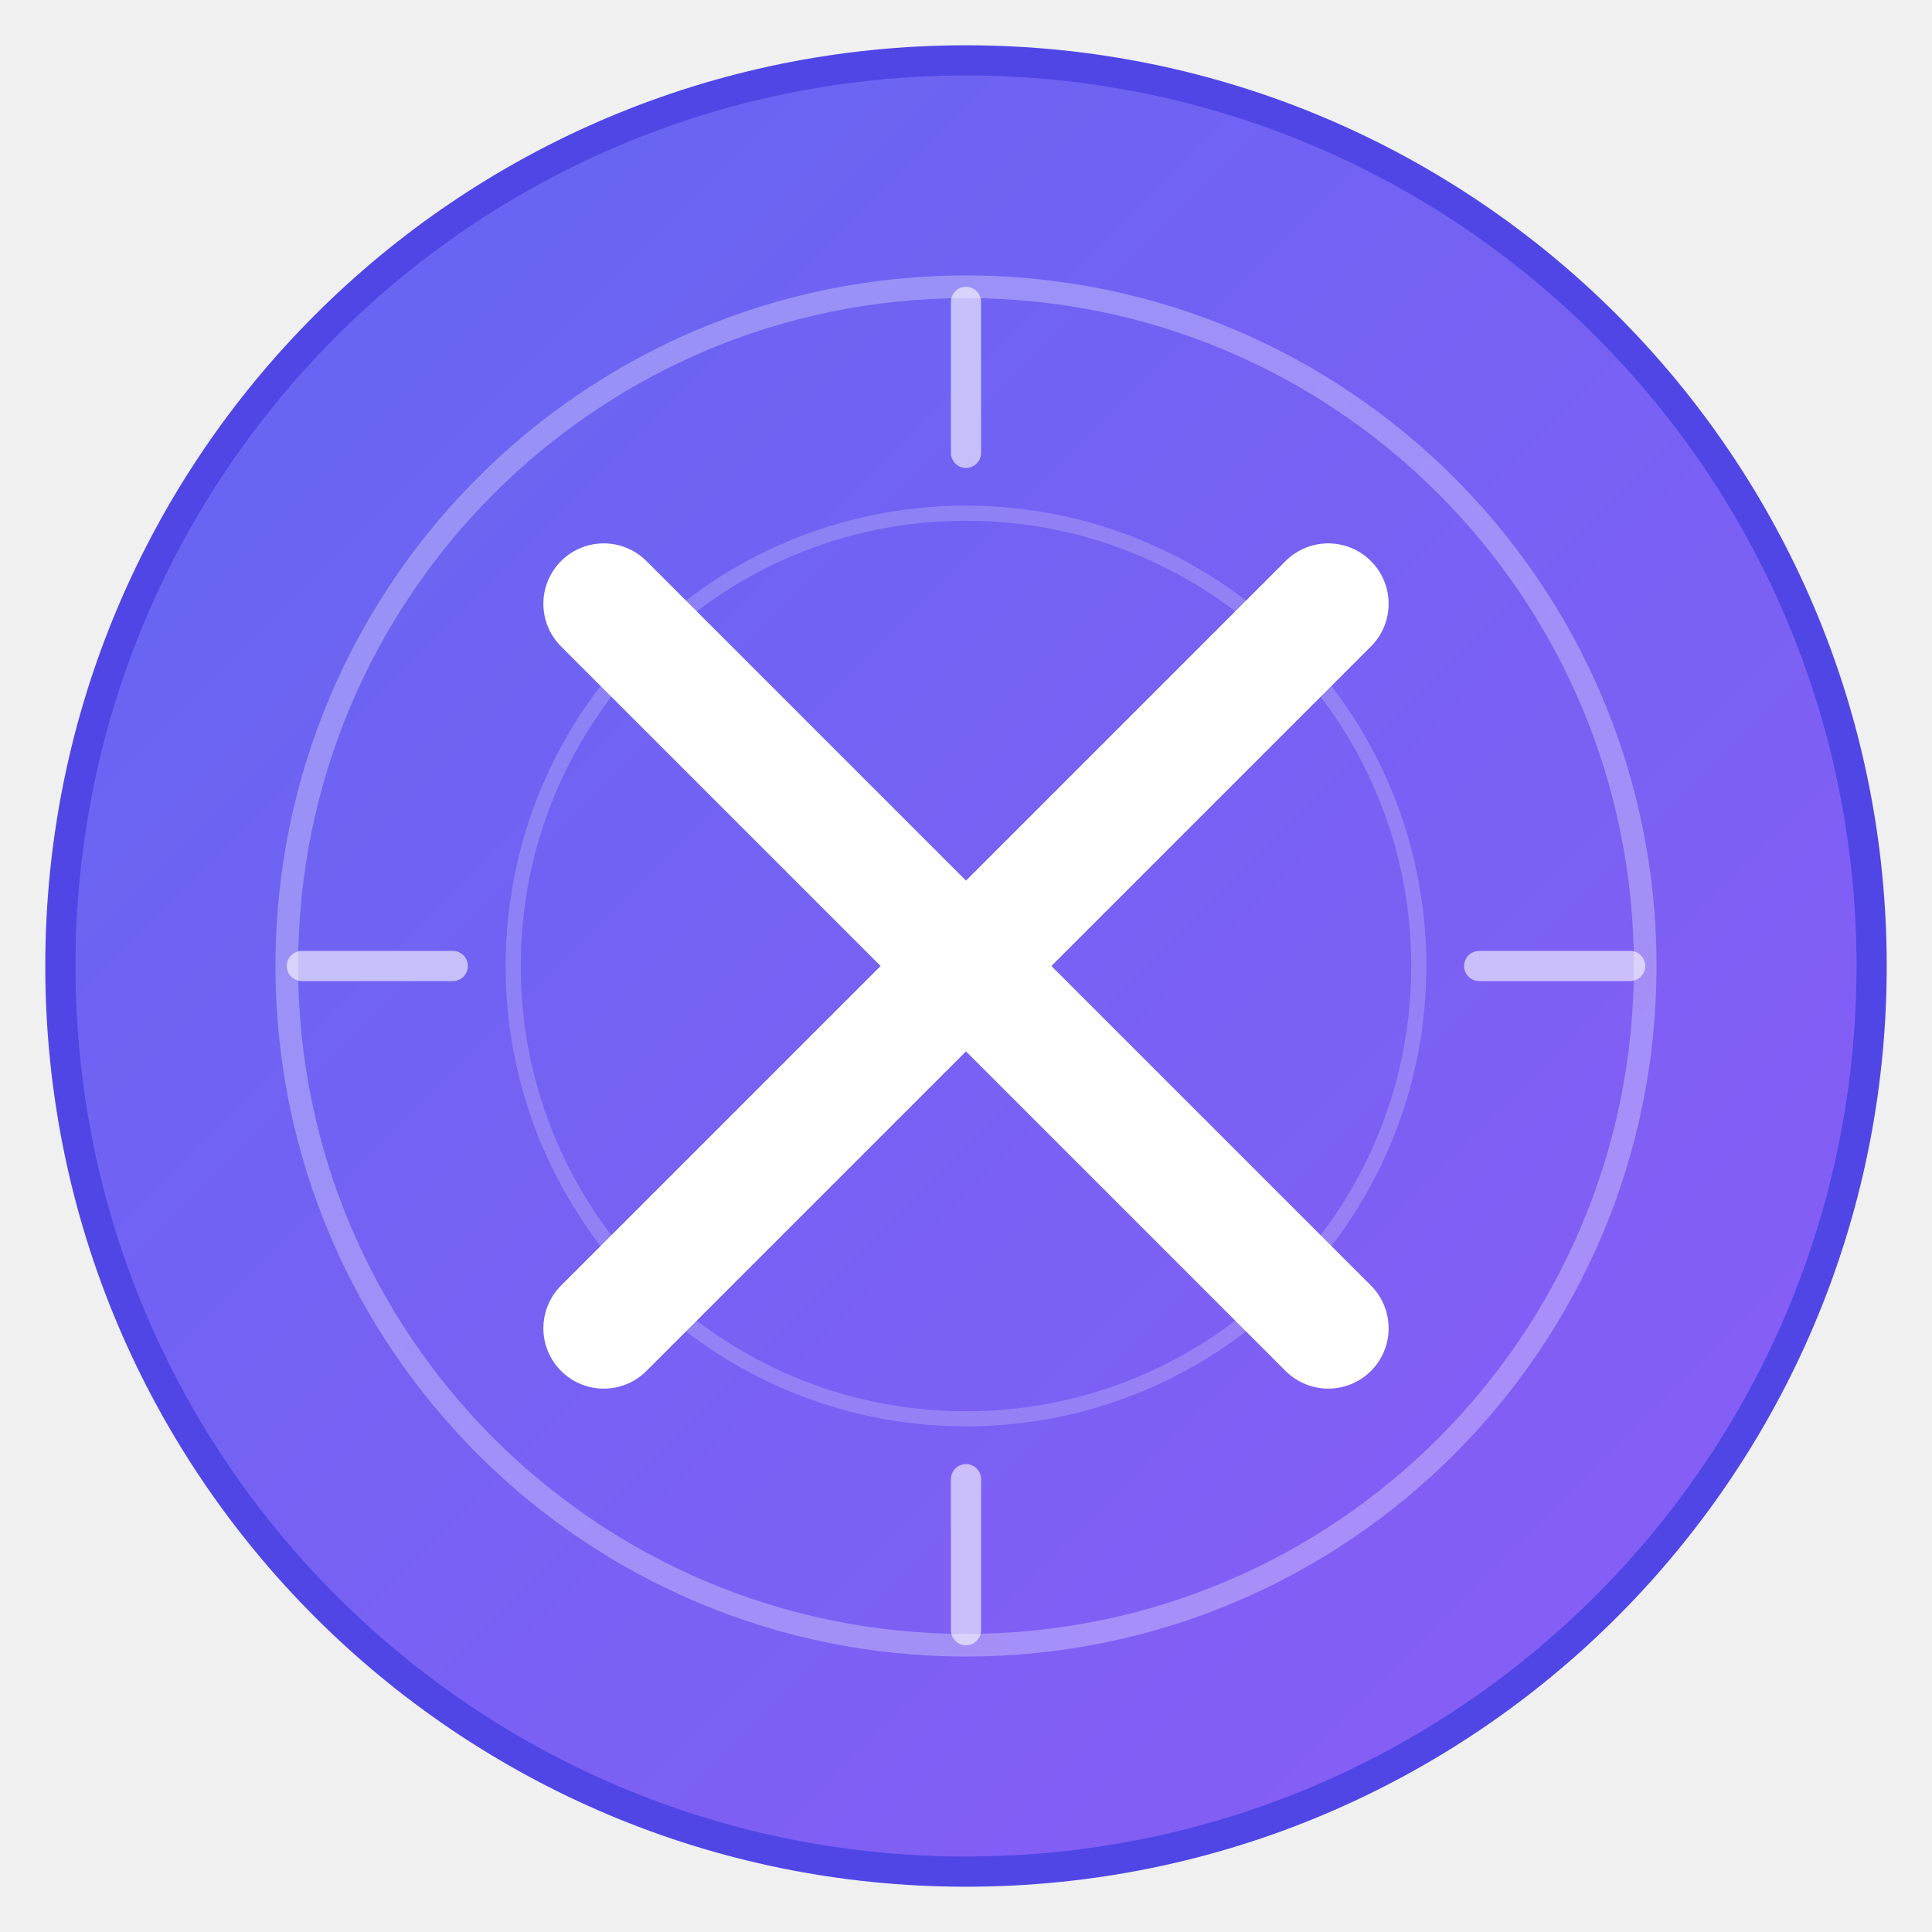
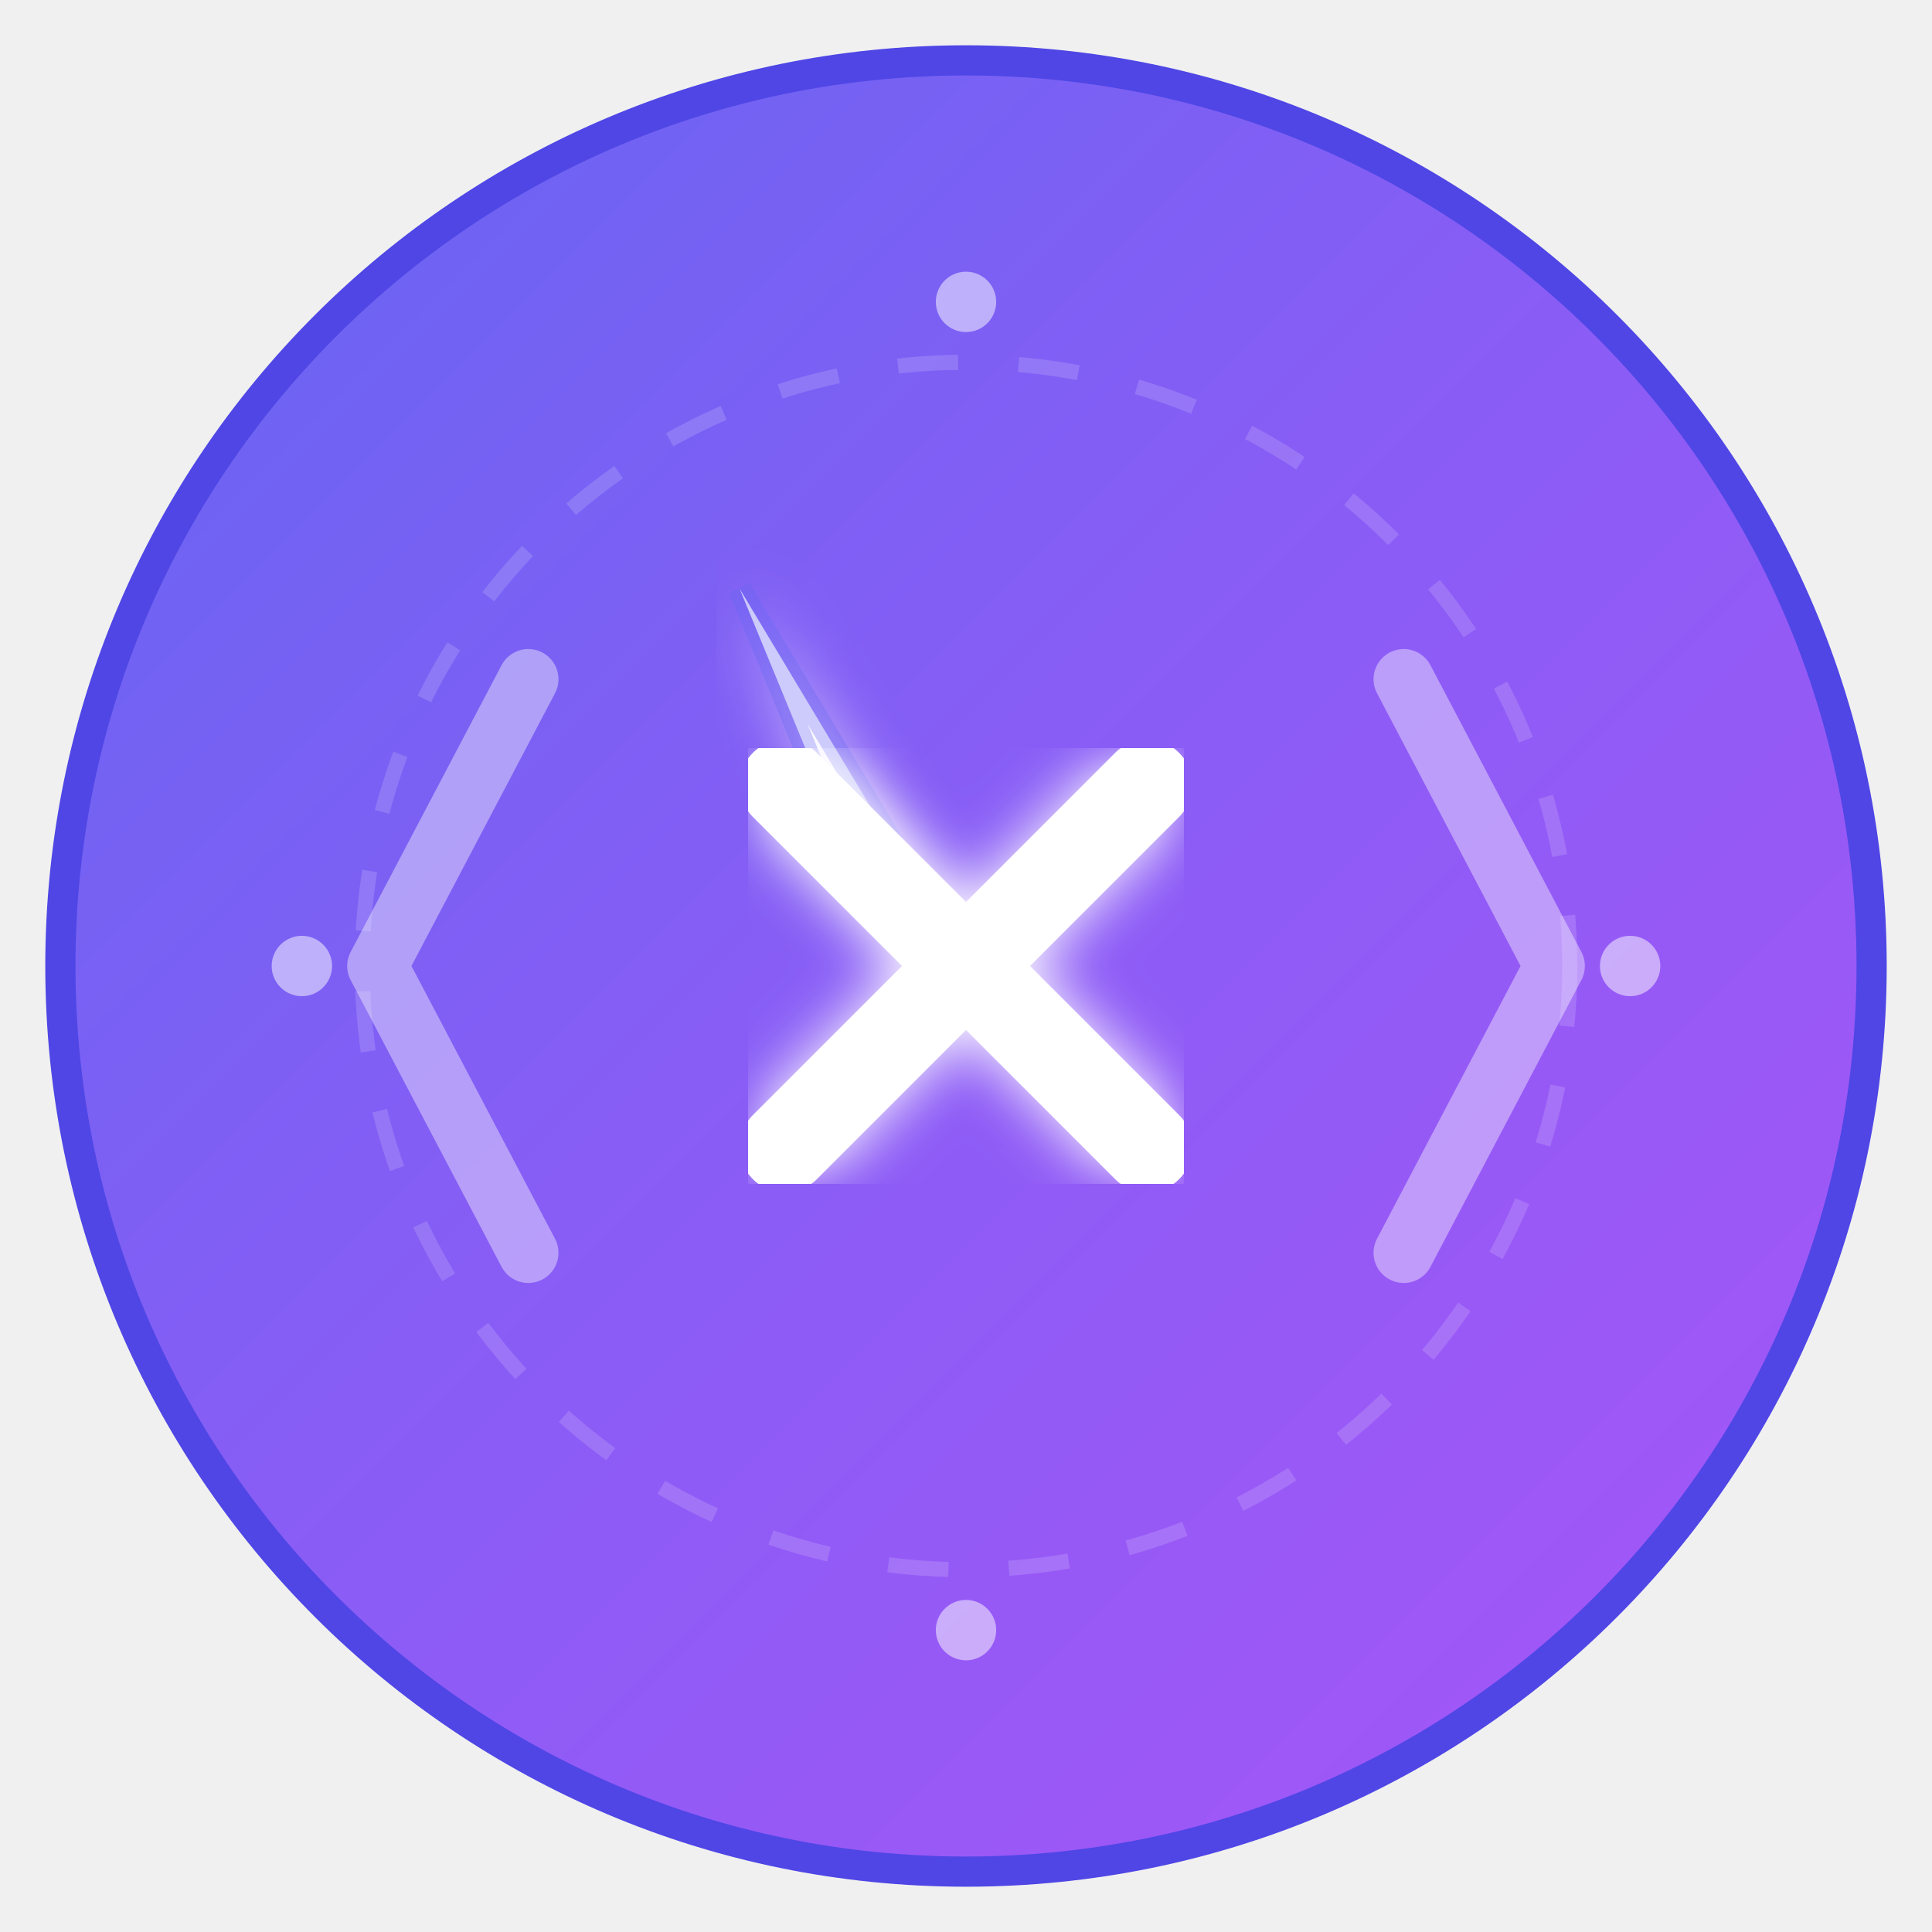
<svg xmlns="http://www.w3.org/2000/svg" width="128" height="128" viewBox="0 0 128 128">
  <defs>
-     <linearGradient id="grad1" x1="0%" y1="0%" x2="100%" y2="100%">
+     <linearGradient id="mainGrad" x1="0%" y1="0%" x2="100%" y2="100%">
      <stop offset="0%" style="stop-color:#6366f1;stop-opacity:1" />
-       <stop offset="100%" style="stop-color:#8b5cf6;stop-opacity:1" />
+       <stop offset="50%" style="stop-color:#8b5cf6;stop-opacity:1" />
+       <stop offset="100%" style="stop-color:#a855f7;stop-opacity:1" />
    </linearGradient>
-     <linearGradient id="grad2" x1="0%" y1="0%" x2="100%" y2="100%">
+     <linearGradient id="accentGrad" x1="0%" y1="0%" x2="100%" y2="100%">
      <stop offset="0%" style="stop-color:#3b82f6;stop-opacity:1" />
      <stop offset="100%" style="stop-color:#6366f1;stop-opacity:1" />
    </linearGradient>
+     <filter id="glow">
+       <feGaussianBlur stdDeviation="2" result="coloredBlur" />
+       <feMerge>
+         <feMergeNode in="coloredBlur" />
+         <feMergeNode in="SourceGraphic" />
+       </feMerge>
+     </filter>
  </defs>
-   <circle cx="64" cy="64" r="60" fill="url(#grad1)" stroke="#4f46e5" stroke-width="2" />
-   <circle cx="64" cy="64" r="45" fill="none" stroke="rgba(255,255,255,0.3)" stroke-width="1.5" />
-   <circle cx="64" cy="64" r="30" fill="none" stroke="rgba(255,255,255,0.2)" stroke-width="1" />
-   <g stroke="white" stroke-width="8" stroke-linecap="round" stroke-linejoin="round" fill="none">
-     <line x1="40" y1="40" x2="88" y2="88" />
-     <line x1="88" y1="40" x2="40" y2="88" />
+   <circle cx="64" cy="64" r="60" fill="url(#mainGrad)" stroke="#4f46e5" stroke-width="2" />
+   <path d="M 35 45 L 25 64 L 35 83" stroke="rgba(255,255,255,0.4)" stroke-width="4" stroke-linecap="round" stroke-linejoin="round" fill="none" />
+   <path d="M 93 45 L 103 64 L 93 83" stroke="rgba(255,255,255,0.4)" stroke-width="4" stroke-linecap="round" stroke-linejoin="round" fill="none" />
+   <g transform="translate(64, 64)">
+     <path d="M -15 -25 L 0 0 L -8 -8 Z" fill="white" filter="url(#glow)" opacity="0.95" />
+     <path d="M -15 -25 L 0 0 L -8 -8 Z" stroke="rgba(99,102,241,0.3)" stroke-width="1.5" fill="none" />
  </g>
-   <circle cx="64" cy="64" r="4" fill="white" />
-   <g stroke="rgba(255,255,255,0.6)" stroke-width="2" stroke-linecap="round">
-     <line x1="64" y1="20" x2="64" y2="30" />
-     <line x1="64" y1="98" x2="64" y2="108" />
-     <line x1="20" y1="64" x2="30" y2="64" />
-     <line x1="98" y1="64" x2="108" y2="64" />
+   <g stroke="white" stroke-width="6" stroke-linecap="round" stroke-linejoin="round" fill="none" filter="url(#glow)">
+     <line x1="52" y1="52" x2="76" y2="76" />
+     <line x1="76" y1="52" x2="52" y2="76" />
+   </g>
+   <circle cx="64" cy="64" r="3" fill="white" filter="url(#glow)" />
+   <circle cx="64" cy="64" r="40" fill="none" stroke="rgba(255,255,255,0.15)" stroke-width="1" stroke-dasharray="4,4">
+     <animate attributeName="r" values="40;45;40" dur="3s" repeatCount="indefinite" />
+     <animate attributeName="opacity" values="0.15;0.3;0.15" dur="3s" repeatCount="indefinite" />
+   </circle>
+   <g fill="rgba(255,255,255,0.5)">
+     <circle cx="64" cy="20" r="2" />
+     <circle cx="64" cy="108" r="2" />
+     <circle cx="20" cy="64" r="2" />
+     <circle cx="108" cy="64" r="2" />
  </g>
</svg>
